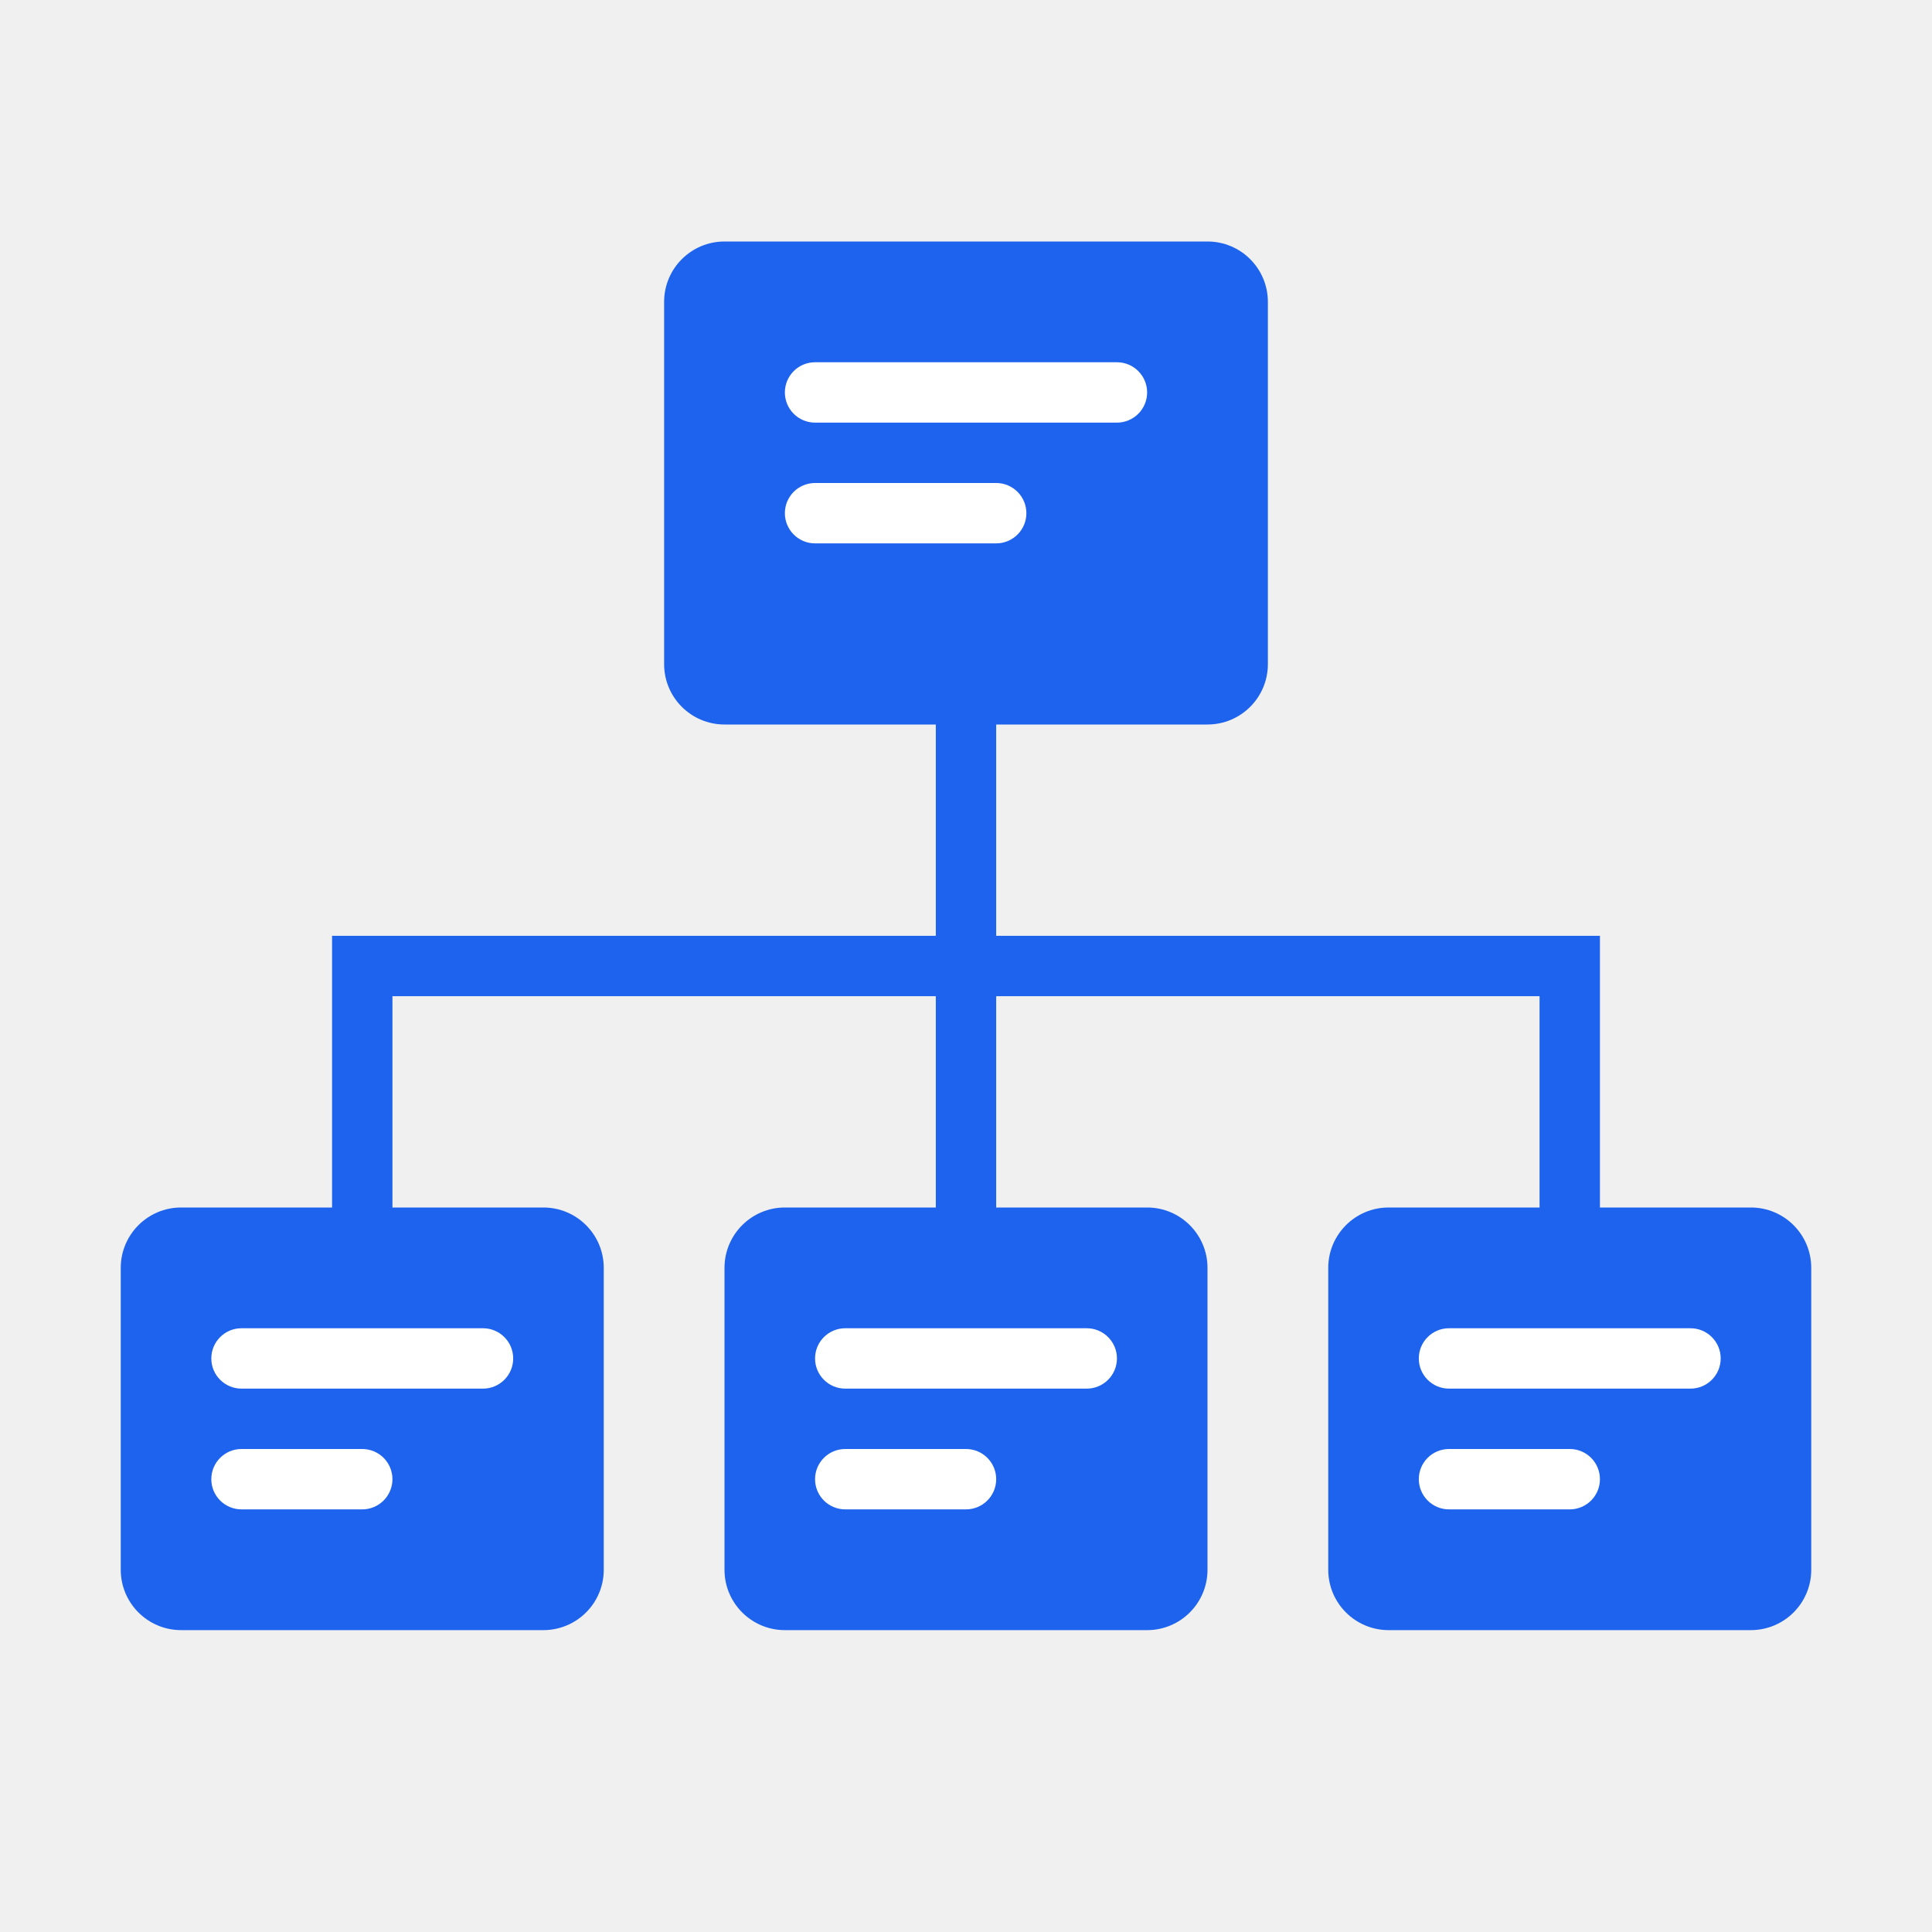
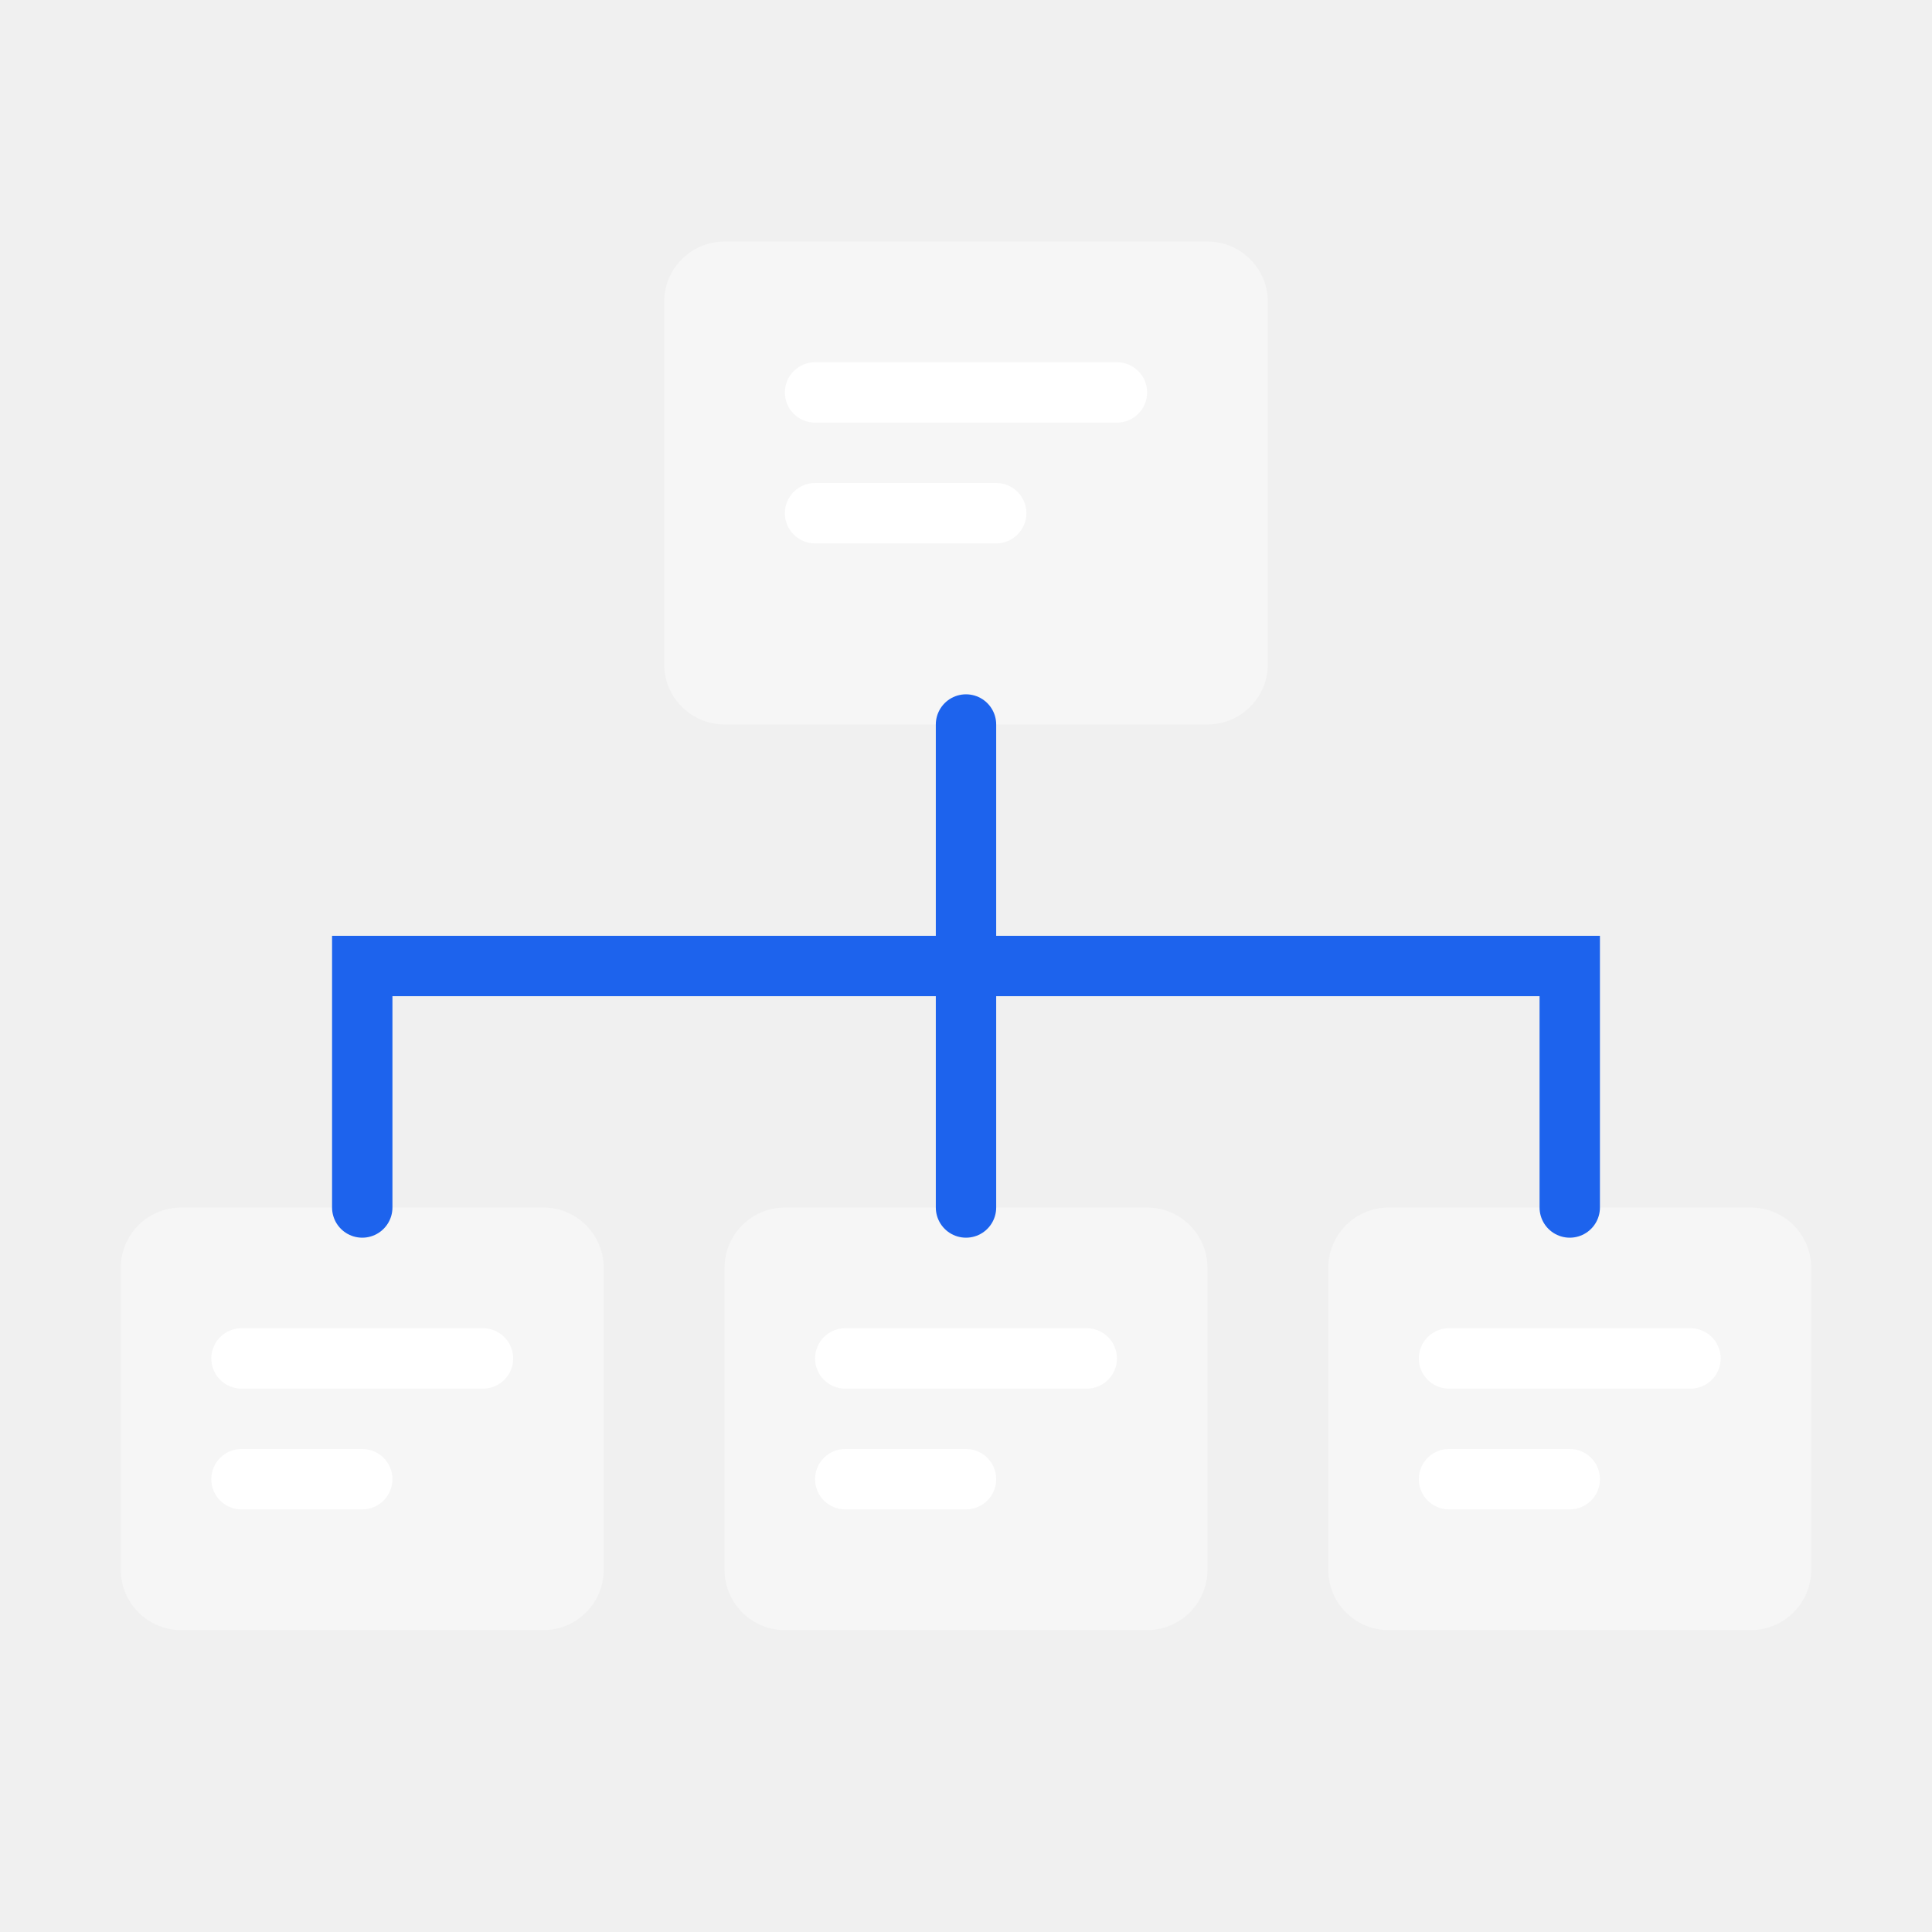
<svg xmlns="http://www.w3.org/2000/svg" width="64" height="64" viewBox="0 0 64 64" fill="none">
-   <rect x="22" y="8" width="20" height="16" rx="2" fill="#1D63ED" />
+   <rect x="22" y="8" width="20" height="16" rx="2" fill="white" fill-opacity="0.37" />
  <rect x="26" y="12" width="12" height="2" rx="1" fill="white" />
  <rect x="26" y="16" width="8" height="2" rx="1" fill="white" />
-   <rect x="4" y="40" width="16" height="14" rx="2" fill="#1D63ED" />
+   <rect x="4" y="40" width="16" height="14" rx="2" fill="white" fill-opacity="0.37" />
  <rect x="7" y="44" width="10" height="2" rx="1" fill="white" />
  <rect x="7" y="48" width="6" height="2" rx="1" fill="white" />
-   <rect x="24" y="40" width="16" height="14" rx="2" fill="#1D63ED" />
+   <rect x="24" y="40" width="16" height="14" rx="2" fill="white" fill-opacity="0.37" />
  <rect x="27" y="44" width="10" height="2" rx="1" fill="white" />
  <rect x="27" y="48" width="6" height="2" rx="1" fill="white" />
-   <rect x="44" y="40" width="16" height="14" rx="2" fill="#1D63ED" />
+   <rect x="44" y="40" width="16" height="14" rx="2" fill="white" fill-opacity="0.37" />
  <rect x="47" y="44" width="10" height="2" rx="1" fill="white" />
  <rect x="47" y="48" width="6" height="2" rx="1" fill="white" />
  <path d="M32 24 L32 32 L12 32 L12 40" stroke="#1D63ED" stroke-width="2" stroke-linecap="round" />
  <path d="M32 32 L32 40" stroke="#1D63ED" stroke-width="2" stroke-linecap="round" />
  <path d="M32 32 L52 32 L52 40" stroke="#1D63ED" stroke-width="2" stroke-linecap="round" />
</svg>
